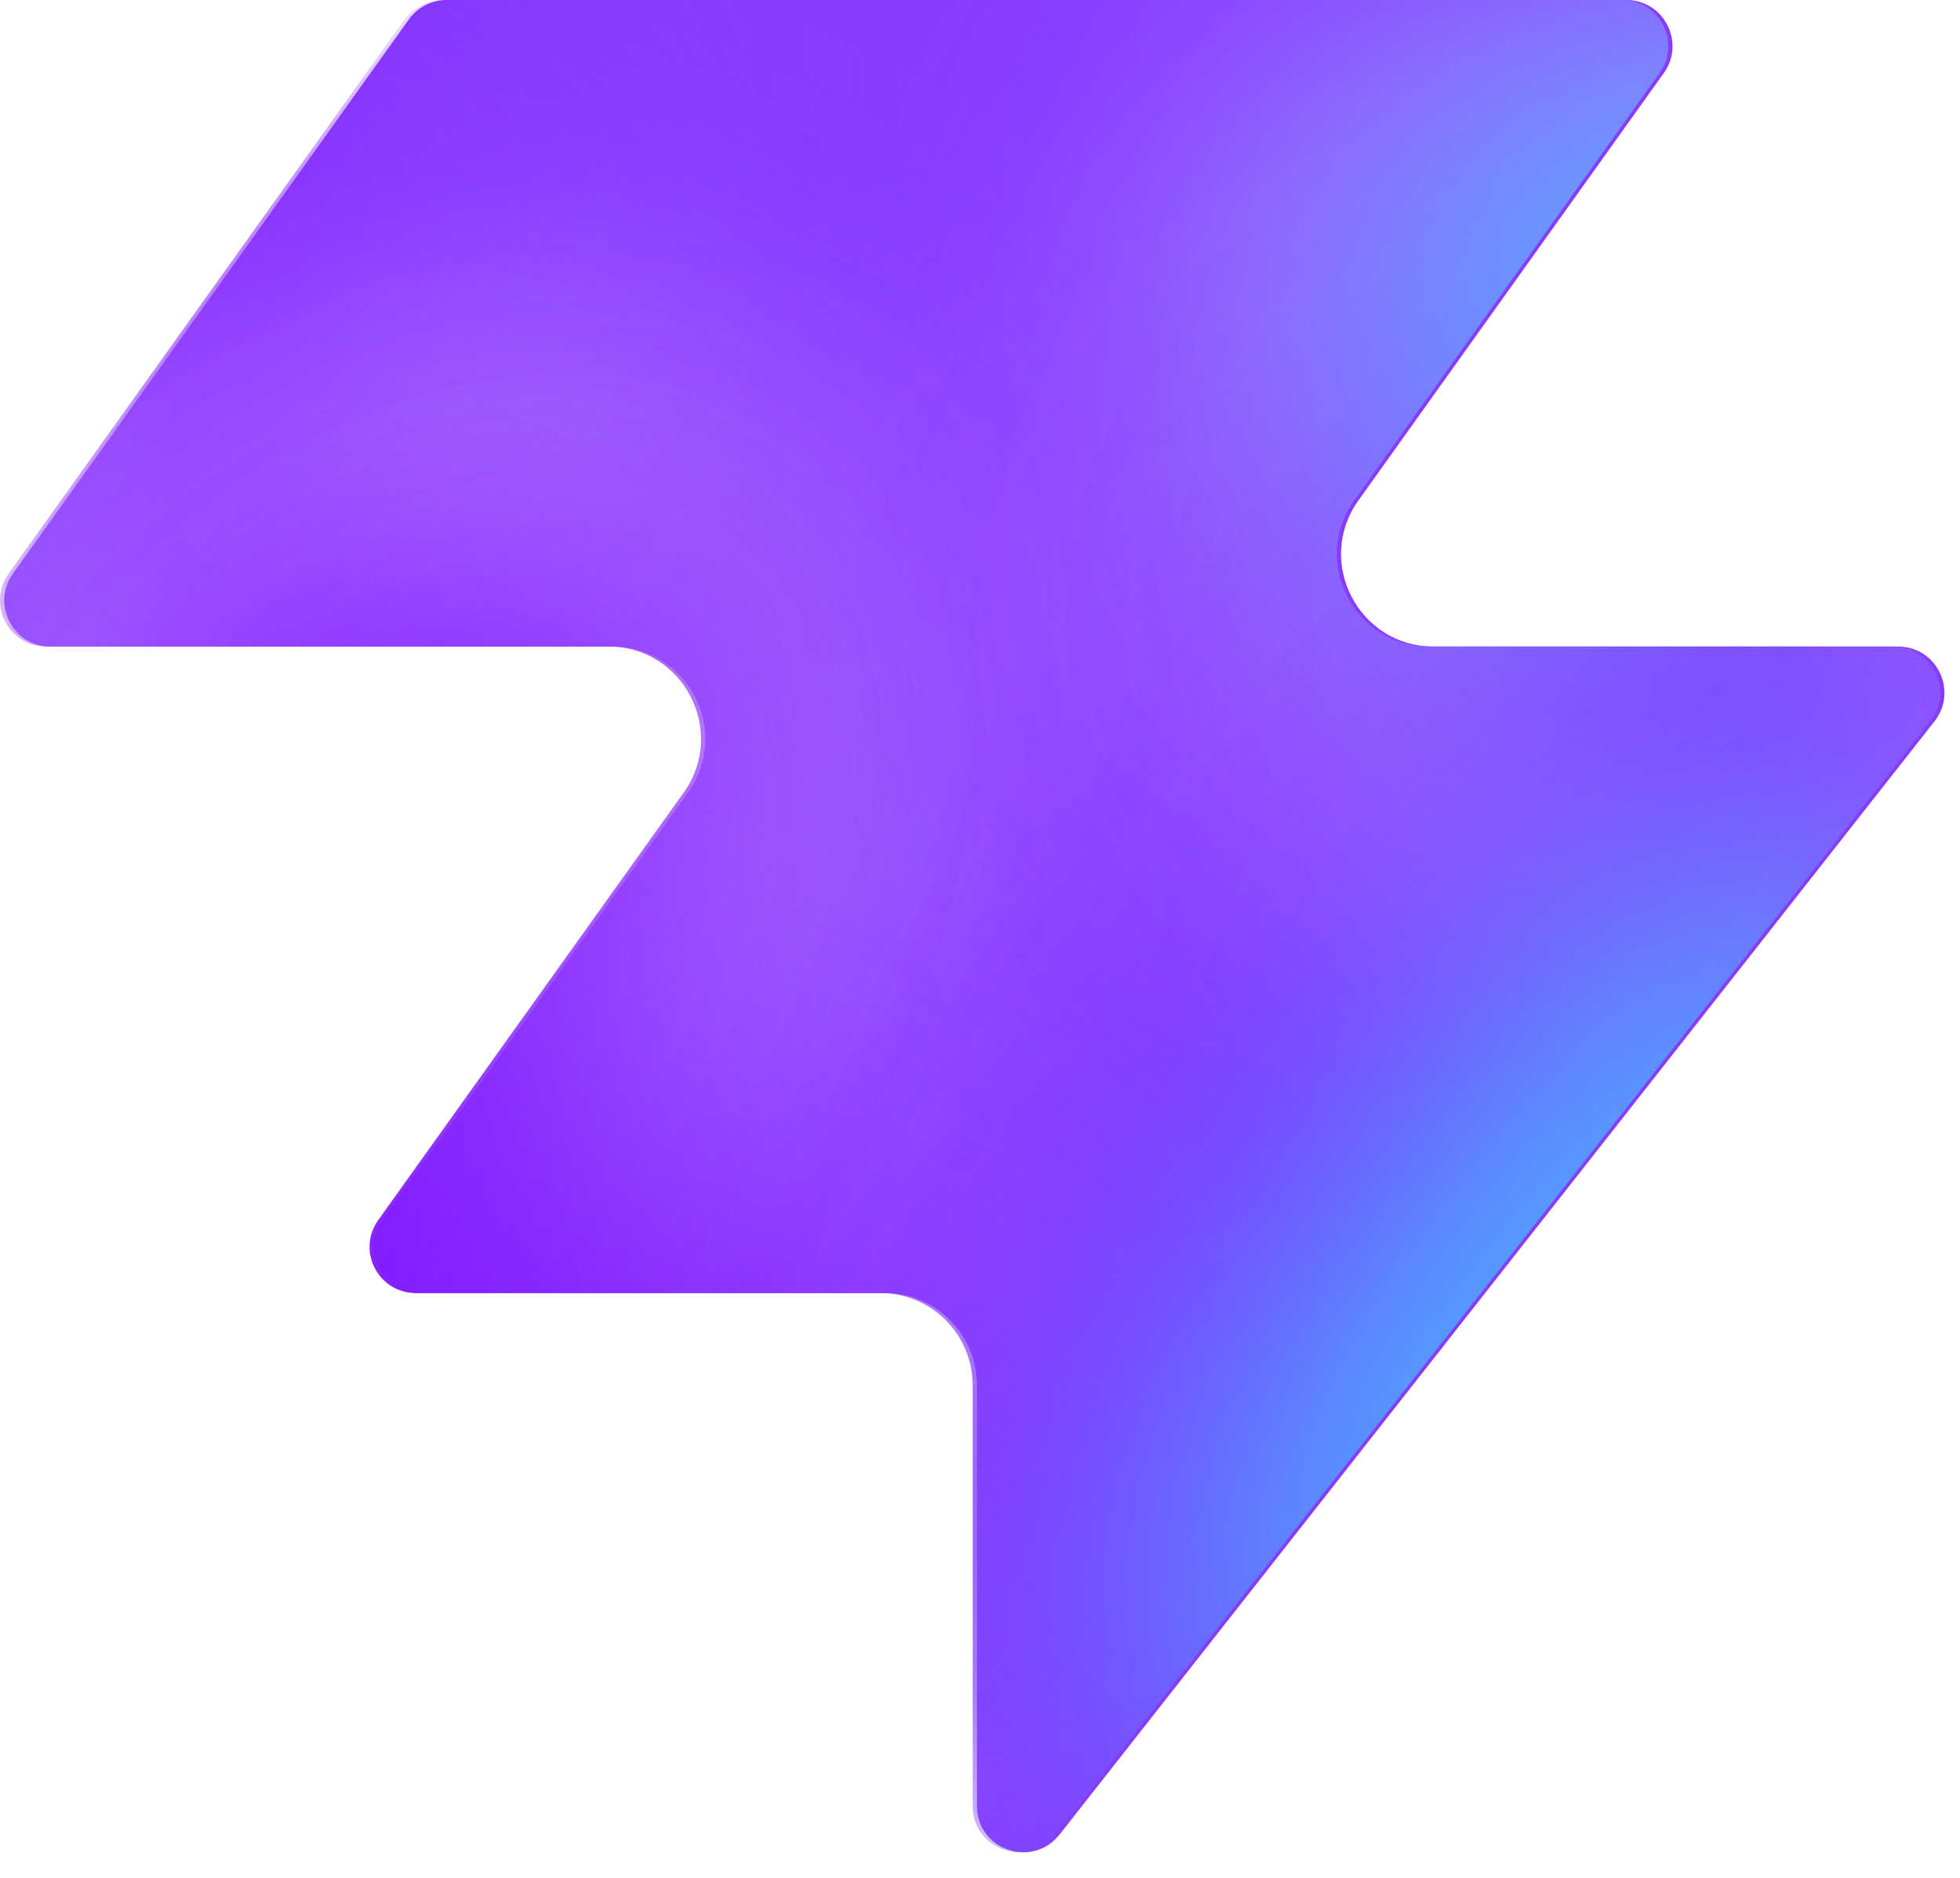
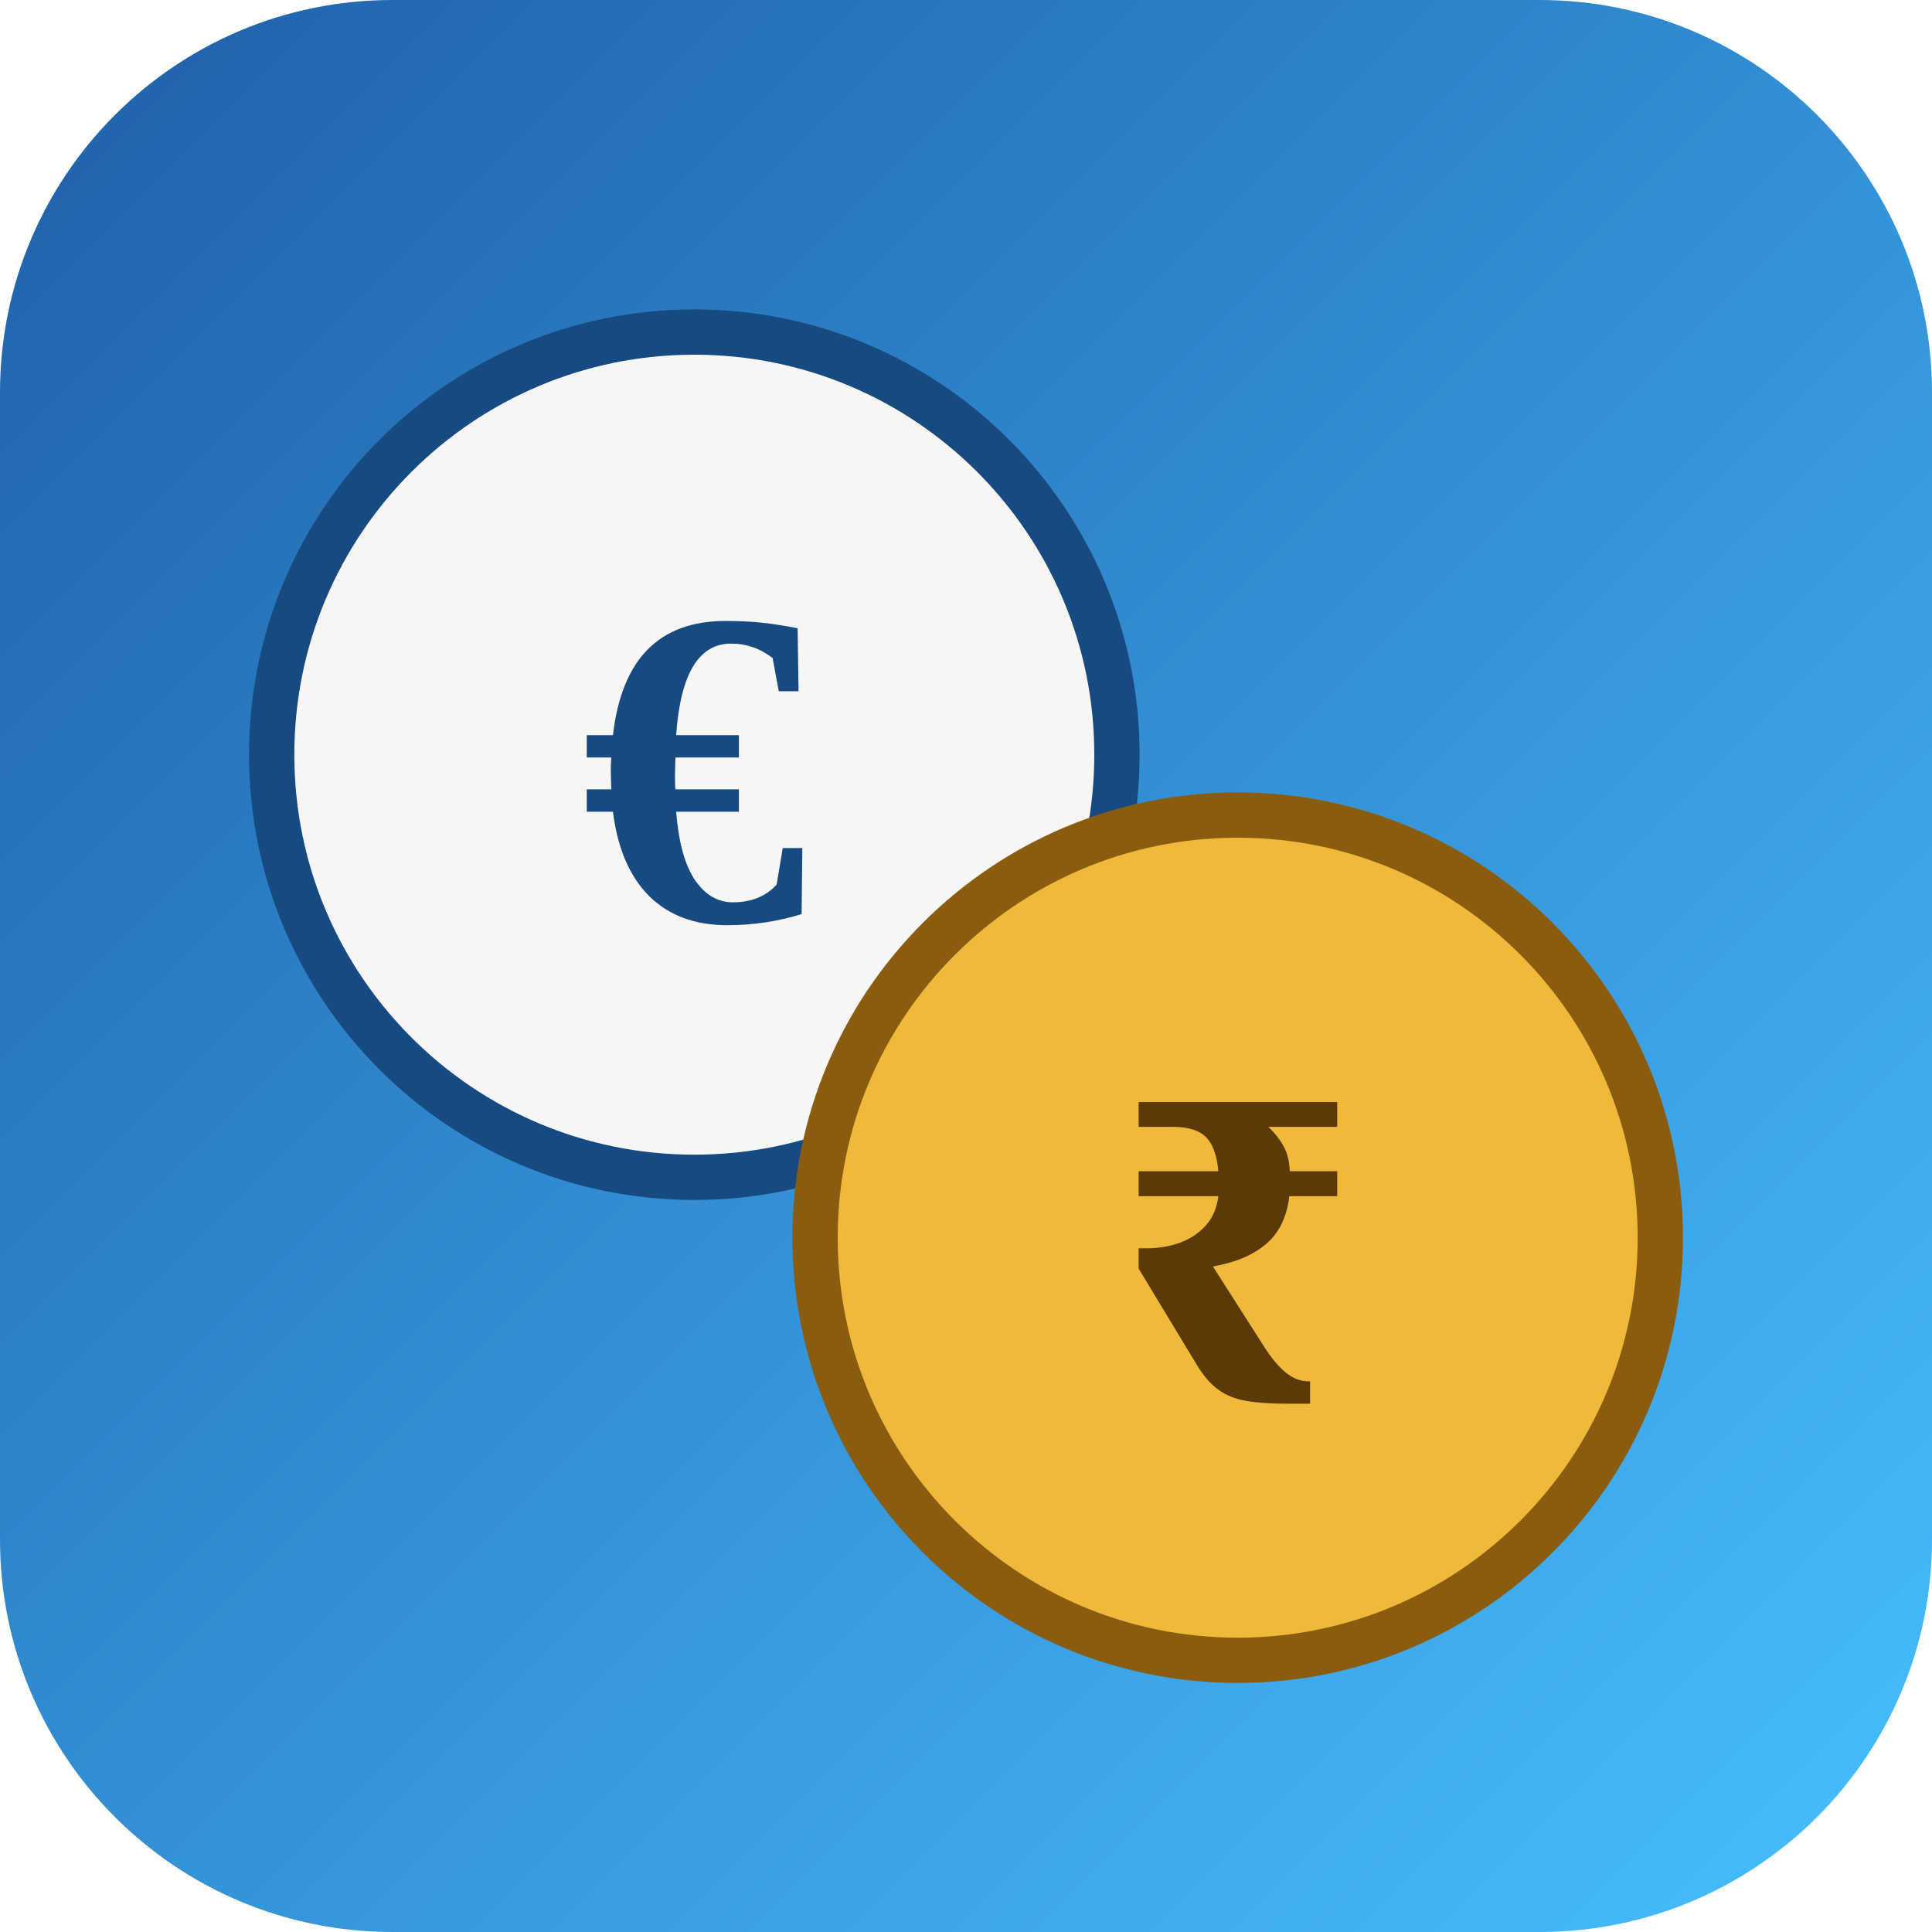
- <svg xmlns="http://www.w3.org/2000/svg" width="48" height="46" fill="none" viewBox="0 0 48 46">
-   <path fill="#863bff" d="M25.946 44.938c-.664.845-2.021.375-2.021-.698V33.937a2.26 2.26 0 0 0-2.262-2.262H10.287c-.92 0-1.456-1.04-.92-1.788l7.48-10.471c1.07-1.497 0-3.578-1.842-3.578H1.237c-.92 0-1.456-1.04-.92-1.788L10.013.474c.214-.297.556-.474.92-.474h28.894c.92 0 1.456 1.04.92 1.788l-7.48 10.471c-1.07 1.498 0 3.579 1.842 3.579h11.377c.943 0 1.473 1.088.89 1.83L25.947 44.94z" style="fill:#863bff;fill:color(display-p3 .525 .23 1);fill-opacity:1" />
-   <mask id="a" width="48" height="46" x="0" y="0" maskUnits="userSpaceOnUse" style="mask-type:alpha">
-     <path fill="#000" d="M25.842 44.938c-.664.844-2.021.375-2.021-.698V33.937a2.26 2.26 0 0 0-2.262-2.262H10.183c-.92 0-1.456-1.04-.92-1.788l7.48-10.471c1.07-1.498 0-3.579-1.842-3.579H1.133c-.92 0-1.456-1.04-.92-1.787L9.91.473c.214-.297.556-.474.92-.474h28.894c.92 0 1.456 1.04.92 1.788l-7.48 10.471c-1.07 1.498 0 3.578 1.842 3.578h11.377c.943 0 1.473 1.088.89 1.832L25.843 44.94z" style="fill:#000;fill-opacity:1" />
-   </mask>
-   <g mask="url(#a)">
-     <g filter="url(#b)">
-       <ellipse cx="5.508" cy="14.704" fill="#ede6ff" rx="5.508" ry="14.704" style="fill:#ede6ff;fill:color(display-p3 .927 .903 1);fill-opacity:1" transform="matrix(.00324 1 1 -.00324 -4.47 31.516)" />
-     </g>
-     <g filter="url(#c)">
-       <ellipse cx="10.399" cy="29.851" fill="#ede6ff" rx="10.399" ry="29.851" style="fill:#ede6ff;fill:color(display-p3 .927 .903 1);fill-opacity:1" transform="matrix(.00324 1 1 -.00324 -39.328 7.883)" />
-     </g>
-     <g filter="url(#d)">
-       <ellipse cx="5.508" cy="30.487" fill="#7e14ff" rx="5.508" ry="30.487" style="fill:#7e14ff;fill:color(display-p3 .492 .077 1);fill-opacity:1" transform="rotate(89.814 -25.913 -14.639)scale(1 -1)" />
-     </g>
-     <g filter="url(#e)">
-       <ellipse cx="5.508" cy="30.599" fill="#7e14ff" rx="5.508" ry="30.599" style="fill:#7e14ff;fill:color(display-p3 .492 .077 1);fill-opacity:1" transform="rotate(89.814 -32.644 -3.334)scale(1 -1)" />
-     </g>
-     <g filter="url(#f)">
-       <ellipse cx="5.508" cy="30.599" fill="#7e14ff" rx="5.508" ry="30.599" style="fill:#7e14ff;fill:color(display-p3 .492 .077 1);fill-opacity:1" transform="matrix(.00324 1 1 -.00324 -34.34 30.47)" />
-     </g>
-     <g filter="url(#g)">
-       <ellipse cx="14.072" cy="22.078" fill="#ede6ff" rx="14.072" ry="22.078" style="fill:#ede6ff;fill:color(display-p3 .927 .903 1);fill-opacity:1" transform="rotate(93.35 24.506 48.493)scale(-1 1)" />
-     </g>
-     <g filter="url(#h)">
-       <ellipse cx="3.47" cy="21.501" fill="#7e14ff" rx="3.47" ry="21.501" style="fill:#7e14ff;fill:color(display-p3 .492 .077 1);fill-opacity:1" transform="rotate(89.009 28.708 47.59)scale(-1 1)" />
-     </g>
-     <g filter="url(#i)">
-       <ellipse cx="3.47" cy="21.501" fill="#7e14ff" rx="3.47" ry="21.501" style="fill:#7e14ff;fill:color(display-p3 .492 .077 1);fill-opacity:1" transform="rotate(89.009 28.708 47.59)scale(-1 1)" />
-     </g>
-     <g filter="url(#j)">
-       <ellipse cx=".387" cy="8.972" fill="#7e14ff" rx="4.407" ry="29.108" style="fill:#7e14ff;fill:color(display-p3 .492 .077 1);fill-opacity:1" transform="rotate(39.51 .387 8.972)" />
-     </g>
-     <g filter="url(#k)">
-       <ellipse cx="47.523" cy="-6.092" fill="#7e14ff" rx="4.407" ry="29.108" style="fill:#7e14ff;fill:color(display-p3 .492 .077 1);fill-opacity:1" transform="rotate(37.892 47.523 -6.092)" />
-     </g>
-     <g filter="url(#l)">
-       <ellipse cx="41.412" cy="6.333" fill="#47bfff" rx="5.971" ry="9.665" style="fill:#47bfff;fill:color(display-p3 .28 .748 1);fill-opacity:1" transform="rotate(37.892 41.412 6.333)" />
-     </g>
-     <g filter="url(#m)">
-       <ellipse cx="-1.879" cy="38.332" fill="#7e14ff" rx="4.407" ry="29.108" style="fill:#7e14ff;fill:color(display-p3 .492 .077 1);fill-opacity:1" transform="rotate(37.892 -1.88 38.332)" />
-     </g>
-     <g filter="url(#n)">
-       <ellipse cx="-1.879" cy="38.332" fill="#7e14ff" rx="4.407" ry="29.108" style="fill:#7e14ff;fill:color(display-p3 .492 .077 1);fill-opacity:1" transform="rotate(37.892 -1.88 38.332)" />
-     </g>
-     <g filter="url(#o)">
-       <ellipse cx="35.651" cy="29.907" fill="#7e14ff" rx="4.407" ry="29.108" style="fill:#7e14ff;fill:color(display-p3 .492 .077 1);fill-opacity:1" transform="rotate(37.892 35.651 29.907)" />
-     </g>
-     <g filter="url(#p)">
-       <ellipse cx="38.418" cy="32.4" fill="#47bfff" rx="5.971" ry="15.297" style="fill:#47bfff;fill:color(display-p3 .28 .748 1);fill-opacity:1" transform="rotate(37.892 38.418 32.4)" />
-     </g>
-   </g>
+ <svg xmlns="http://www.w3.org/2000/svg" width="128" height="128" viewBox="0 0 128 128">
  <defs>
-     <filter id="b" width="60.045" height="41.654" x="-19.77" y="16.149" color-interpolation-filters="sRGB" filterUnits="userSpaceOnUse">
-       <feFlood flood-opacity="0" result="BackgroundImageFix" />
-       <feBlend in="SourceGraphic" in2="BackgroundImageFix" result="shape" />
-       <feGaussianBlur result="effect1_foregroundBlur_2002_17158" stdDeviation="7.659" />
-     </filter>
-     <filter id="c" width="90.34" height="51.437" x="-54.613" y="-7.533" color-interpolation-filters="sRGB" filterUnits="userSpaceOnUse">
-       <feFlood flood-opacity="0" result="BackgroundImageFix" />
-       <feBlend in="SourceGraphic" in2="BackgroundImageFix" result="shape" />
-       <feGaussianBlur result="effect1_foregroundBlur_2002_17158" stdDeviation="7.659" />
-     </filter>
-     <filter id="d" width="79.355" height="29.4" x="-49.64" y="2.03" color-interpolation-filters="sRGB" filterUnits="userSpaceOnUse">
-       <feFlood flood-opacity="0" result="BackgroundImageFix" />
-       <feBlend in="SourceGraphic" in2="BackgroundImageFix" result="shape" />
-       <feGaussianBlur result="effect1_foregroundBlur_2002_17158" stdDeviation="4.596" />
-     </filter>
-     <filter id="e" width="79.579" height="29.4" x="-45.045" y="20.029" color-interpolation-filters="sRGB" filterUnits="userSpaceOnUse">
-       <feFlood flood-opacity="0" result="BackgroundImageFix" />
-       <feBlend in="SourceGraphic" in2="BackgroundImageFix" result="shape" />
-       <feGaussianBlur result="effect1_foregroundBlur_2002_17158" stdDeviation="4.596" />
-     </filter>
-     <filter id="f" width="79.579" height="29.4" x="-43.513" y="21.178" color-interpolation-filters="sRGB" filterUnits="userSpaceOnUse">
-       <feFlood flood-opacity="0" result="BackgroundImageFix" />
-       <feBlend in="SourceGraphic" in2="BackgroundImageFix" result="shape" />
-       <feGaussianBlur result="effect1_foregroundBlur_2002_17158" stdDeviation="4.596" />
-     </filter>
-     <filter id="g" width="74.749" height="58.852" x="15.756" y="-17.901" color-interpolation-filters="sRGB" filterUnits="userSpaceOnUse">
-       <feFlood flood-opacity="0" result="BackgroundImageFix" />
-       <feBlend in="SourceGraphic" in2="BackgroundImageFix" result="shape" />
-       <feGaussianBlur result="effect1_foregroundBlur_2002_17158" stdDeviation="7.659" />
-     </filter>
-     <filter id="h" width="61.377" height="25.362" x="23.548" y="2.284" color-interpolation-filters="sRGB" filterUnits="userSpaceOnUse">
-       <feFlood flood-opacity="0" result="BackgroundImageFix" />
-       <feBlend in="SourceGraphic" in2="BackgroundImageFix" result="shape" />
-       <feGaussianBlur result="effect1_foregroundBlur_2002_17158" stdDeviation="4.596" />
-     </filter>
-     <filter id="i" width="61.377" height="25.362" x="23.548" y="2.284" color-interpolation-filters="sRGB" filterUnits="userSpaceOnUse">
-       <feFlood flood-opacity="0" result="BackgroundImageFix" />
-       <feBlend in="SourceGraphic" in2="BackgroundImageFix" result="shape" />
-       <feGaussianBlur result="effect1_foregroundBlur_2002_17158" stdDeviation="4.596" />
-     </filter>
-     <filter id="j" width="56.045" height="63.649" x="-27.636" y="-22.853" color-interpolation-filters="sRGB" filterUnits="userSpaceOnUse">
-       <feFlood flood-opacity="0" result="BackgroundImageFix" />
-       <feBlend in="SourceGraphic" in2="BackgroundImageFix" result="shape" />
-       <feGaussianBlur result="effect1_foregroundBlur_2002_17158" stdDeviation="4.596" />
-     </filter>
-     <filter id="k" width="54.814" height="64.646" x="20.116" y="-38.415" color-interpolation-filters="sRGB" filterUnits="userSpaceOnUse">
-       <feFlood flood-opacity="0" result="BackgroundImageFix" />
-       <feBlend in="SourceGraphic" in2="BackgroundImageFix" result="shape" />
-       <feGaussianBlur result="effect1_foregroundBlur_2002_17158" stdDeviation="4.596" />
-     </filter>
-     <filter id="l" width="33.541" height="35.313" x="24.641" y="-11.323" color-interpolation-filters="sRGB" filterUnits="userSpaceOnUse">
-       <feFlood flood-opacity="0" result="BackgroundImageFix" />
-       <feBlend in="SourceGraphic" in2="BackgroundImageFix" result="shape" />
-       <feGaussianBlur result="effect1_foregroundBlur_2002_17158" stdDeviation="4.596" />
-     </filter>
-     <filter id="m" width="54.814" height="64.646" x="-29.286" y="6.009" color-interpolation-filters="sRGB" filterUnits="userSpaceOnUse">
-       <feFlood flood-opacity="0" result="BackgroundImageFix" />
-       <feBlend in="SourceGraphic" in2="BackgroundImageFix" result="shape" />
-       <feGaussianBlur result="effect1_foregroundBlur_2002_17158" stdDeviation="4.596" />
-     </filter>
-     <filter id="n" width="54.814" height="64.646" x="-29.286" y="6.009" color-interpolation-filters="sRGB" filterUnits="userSpaceOnUse">
-       <feFlood flood-opacity="0" result="BackgroundImageFix" />
-       <feBlend in="SourceGraphic" in2="BackgroundImageFix" result="shape" />
-       <feGaussianBlur result="effect1_foregroundBlur_2002_17158" stdDeviation="4.596" />
-     </filter>
-     <filter id="o" width="54.814" height="64.646" x="8.244" y="-2.416" color-interpolation-filters="sRGB" filterUnits="userSpaceOnUse">
-       <feFlood flood-opacity="0" result="BackgroundImageFix" />
-       <feBlend in="SourceGraphic" in2="BackgroundImageFix" result="shape" />
-       <feGaussianBlur result="effect1_foregroundBlur_2002_17158" stdDeviation="4.596" />
-     </filter>
-     <filter id="p" width="39.409" height="43.623" x="18.713" y="10.588" color-interpolation-filters="sRGB" filterUnits="userSpaceOnUse">
-       <feFlood flood-opacity="0" result="BackgroundImageFix" />
-       <feBlend in="SourceGraphic" in2="BackgroundImageFix" result="shape" />
-       <feGaussianBlur result="effect1_foregroundBlur_2002_17158" stdDeviation="4.596" />
-     </filter>
+     <linearGradient id="bg" x1="0" y1="0" x2="128" y2="128" gradientUnits="userSpaceOnUse">
+       <stop offset="0" stop-color="#1f5fa8" />
+       <stop offset="1" stop-color="#47bfff" />
+     </linearGradient>
  </defs>
+   <rect width="128" height="128" rx="26" fill="url(#bg)" />
+   <circle cx="46" cy="50" r="28" fill="#f6f6f4" stroke="#164a80" stroke-width="3" />
+   <text x="46" y="61" text-anchor="middle" font-family="Georgia, 'Times New Roman', serif" font-size="30" font-weight="700" fill="#164a80">€</text>
+   <circle cx="82" cy="82" r="28" fill="#f0b93a" stroke="#8a5c10" stroke-width="3" />
+   <text x="82" y="93" text-anchor="middle" font-family="Georgia, 'Times New Roman', serif" font-size="28" font-weight="700" fill="#5c3a08">₹</text>
</svg>
